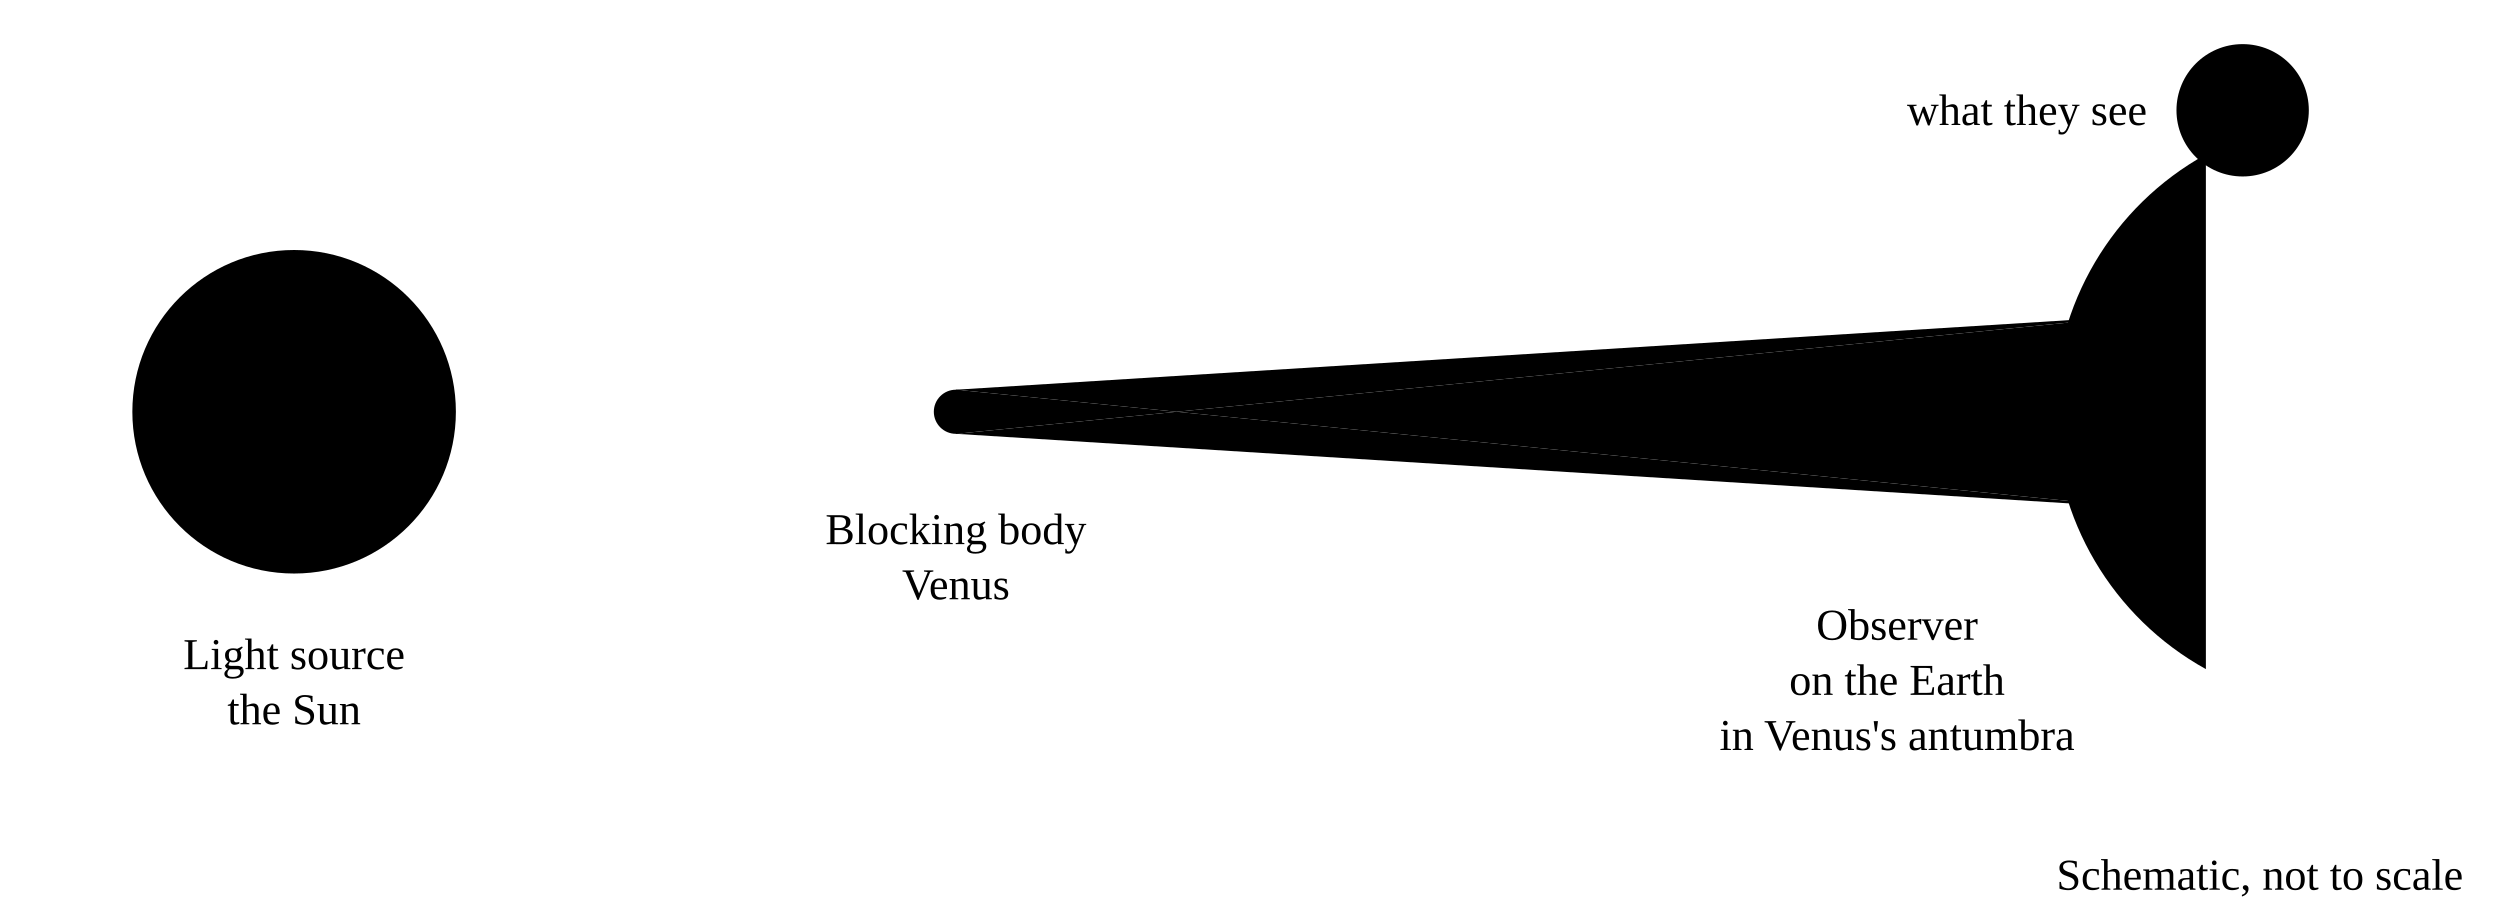
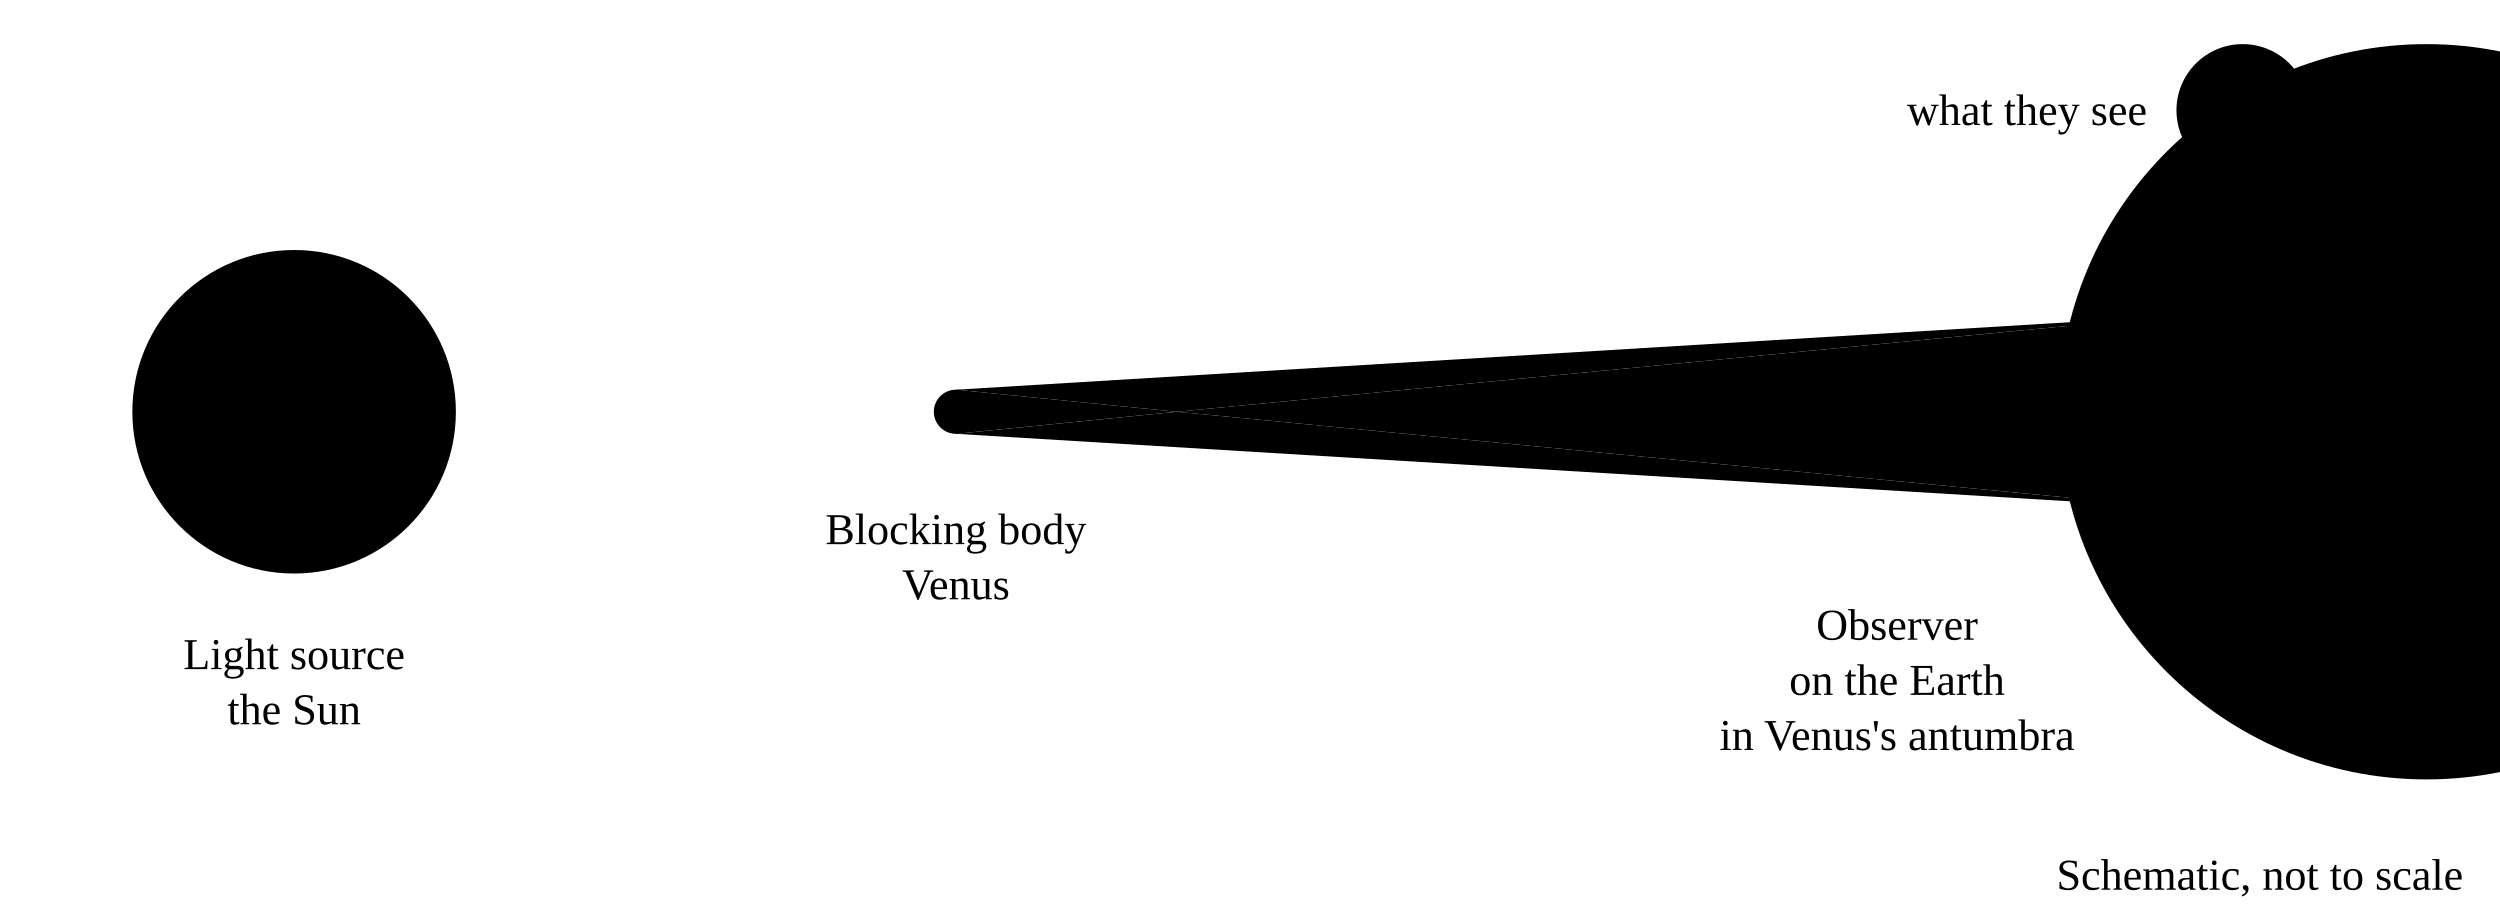
<svg xmlns="http://www.w3.org/2000/svg" viewBox="0 0 680 250" role="img" class="figsvg">
  <text x="670" y="242" text-anchor="end" class="label-dim">Schematic, not to scale</text>
  <line x1="80" y1="68" x2="260" y2="106" class="rule thin" />
  <line x1="80" y1="156" x2="260" y2="118" class="rule thin" />
  <polygon points="260,106 320,112 260,118" class="cone-deep" />
-   <polygon points="320,112 580,86 580,138" class="cone" />
-   <polyline points="260,106 320,112 580,86" class="rule thin" />
-   <polyline points="260,118 320,112 580,138" class="rule thin" />
+   <polygon points="320,112 590,86 590,138" class="cone" />
+   <polyline points="260,106 320,112 590,86" class="rule thin" />
+   <polyline points="260,118 320,112 590,138" class="rule thin" />
  <circle cx="80" cy="112" r="44" class="sun-fill" />
  <circle cx="260" cy="112" r="6" class="body" />
-   <path d="M 600 42 A 80 80 0 0 0 600 182" class="body" />
-   <circle cx="578" cy="112" r="3.5" class="accent-2-fill" />
-   <text x="450" y="116" text-anchor="middle" class="label-dim">antumbra</text>
+   <circle cx="660" cy="112" r="100" class="body" />
+   <circle cx="561" cy="112" r="3.5" class="accent-2-fill" />
+   <text x="455" y="116" text-anchor="middle" class="label-dim">antumbra</text>
  <circle cx="610" cy="30" r="18" class="sun-fill" />
-   <circle cx="616" cy="27" r="2.6" class="sky-fill" />
-   <line x1="580" y1="106" x2="602" y2="48" class="accent-2 thin dotted" />
+   <circle cx="616" cy="27" r="2.6" class="silhouette-fill" />
+   <line x1="561" y1="106" x2="602" y2="48" class="accent-2 thin dotted" />
  <text x="584" y="34" text-anchor="end" class="label-dim">what they see</text>
  <text x="80" y="182" text-anchor="middle" class="label">Light source</text>
  <text x="80" y="197" text-anchor="middle" class="label-dim">the Sun</text>
  <text x="260" y="148" text-anchor="middle" class="label">Blocking body</text>
  <text x="260" y="163" text-anchor="middle" class="label-dim">Venus</text>
  <text x="516" y="174" text-anchor="middle" class="label">Observer</text>
  <text x="516" y="189" text-anchor="middle" class="label-dim">on the Earth</text>
  <text x="516" y="204" text-anchor="middle" class="label-dim">in Venus's antumbra</text>
</svg>
